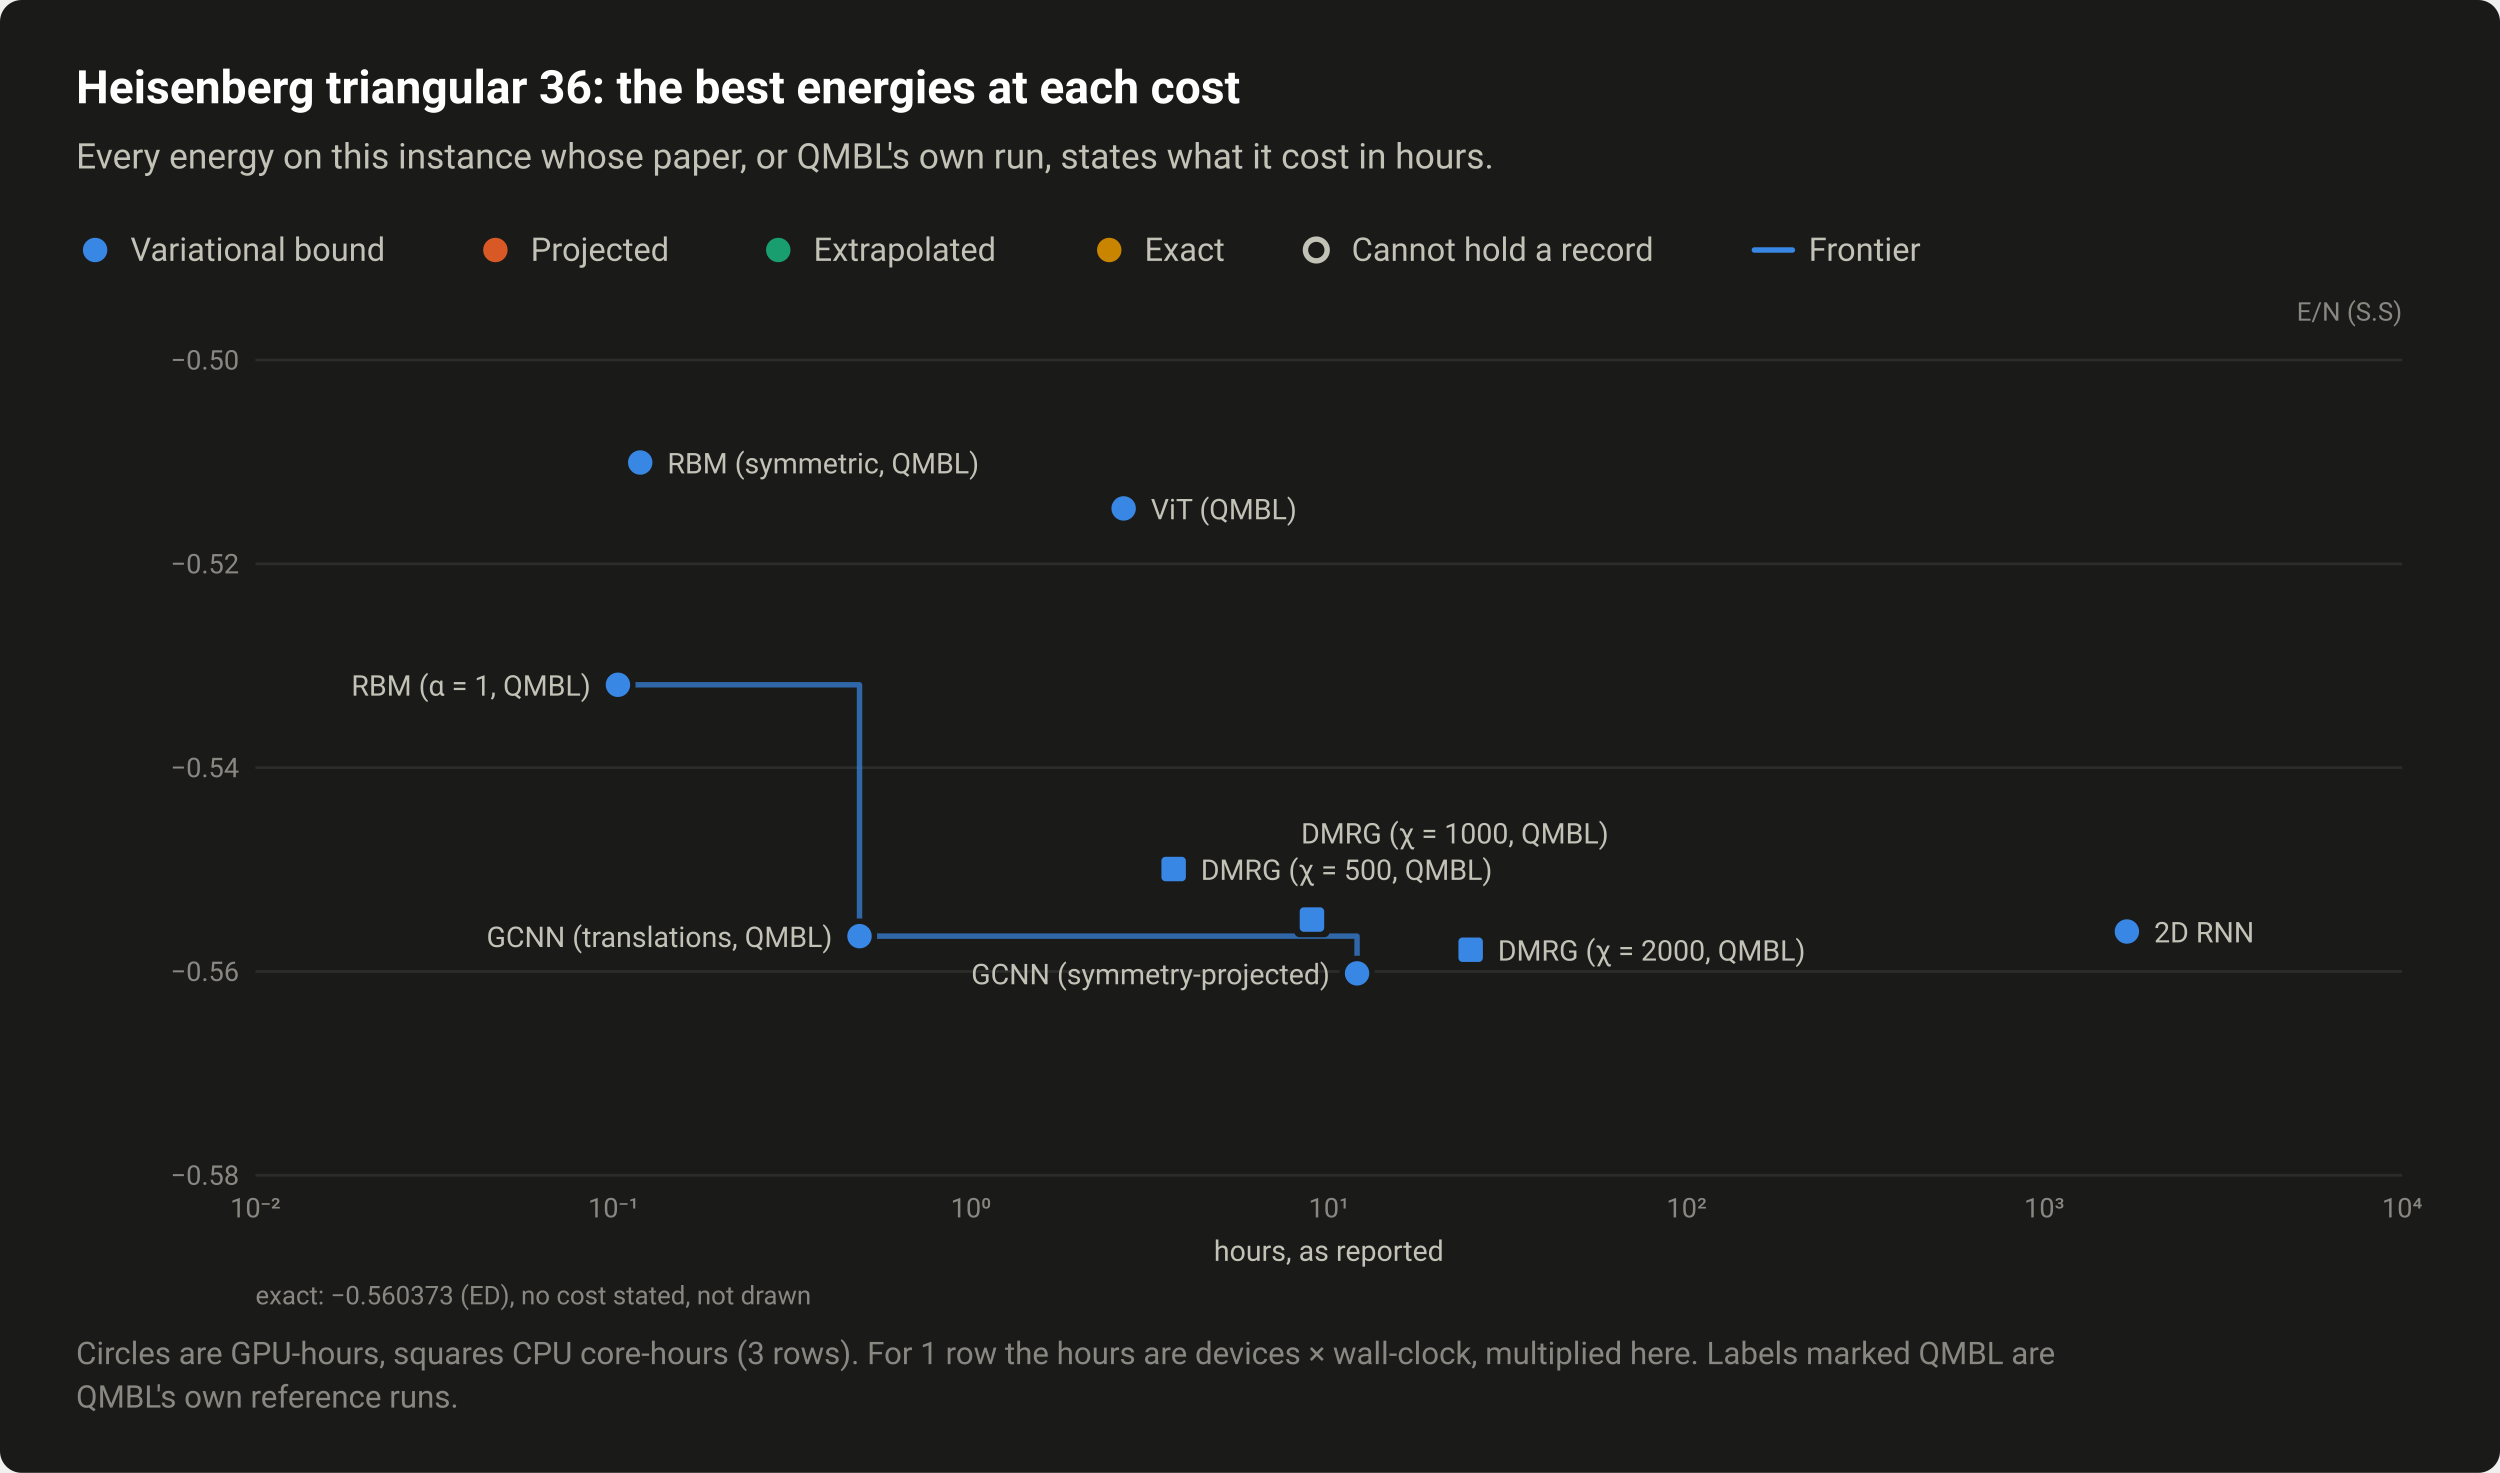
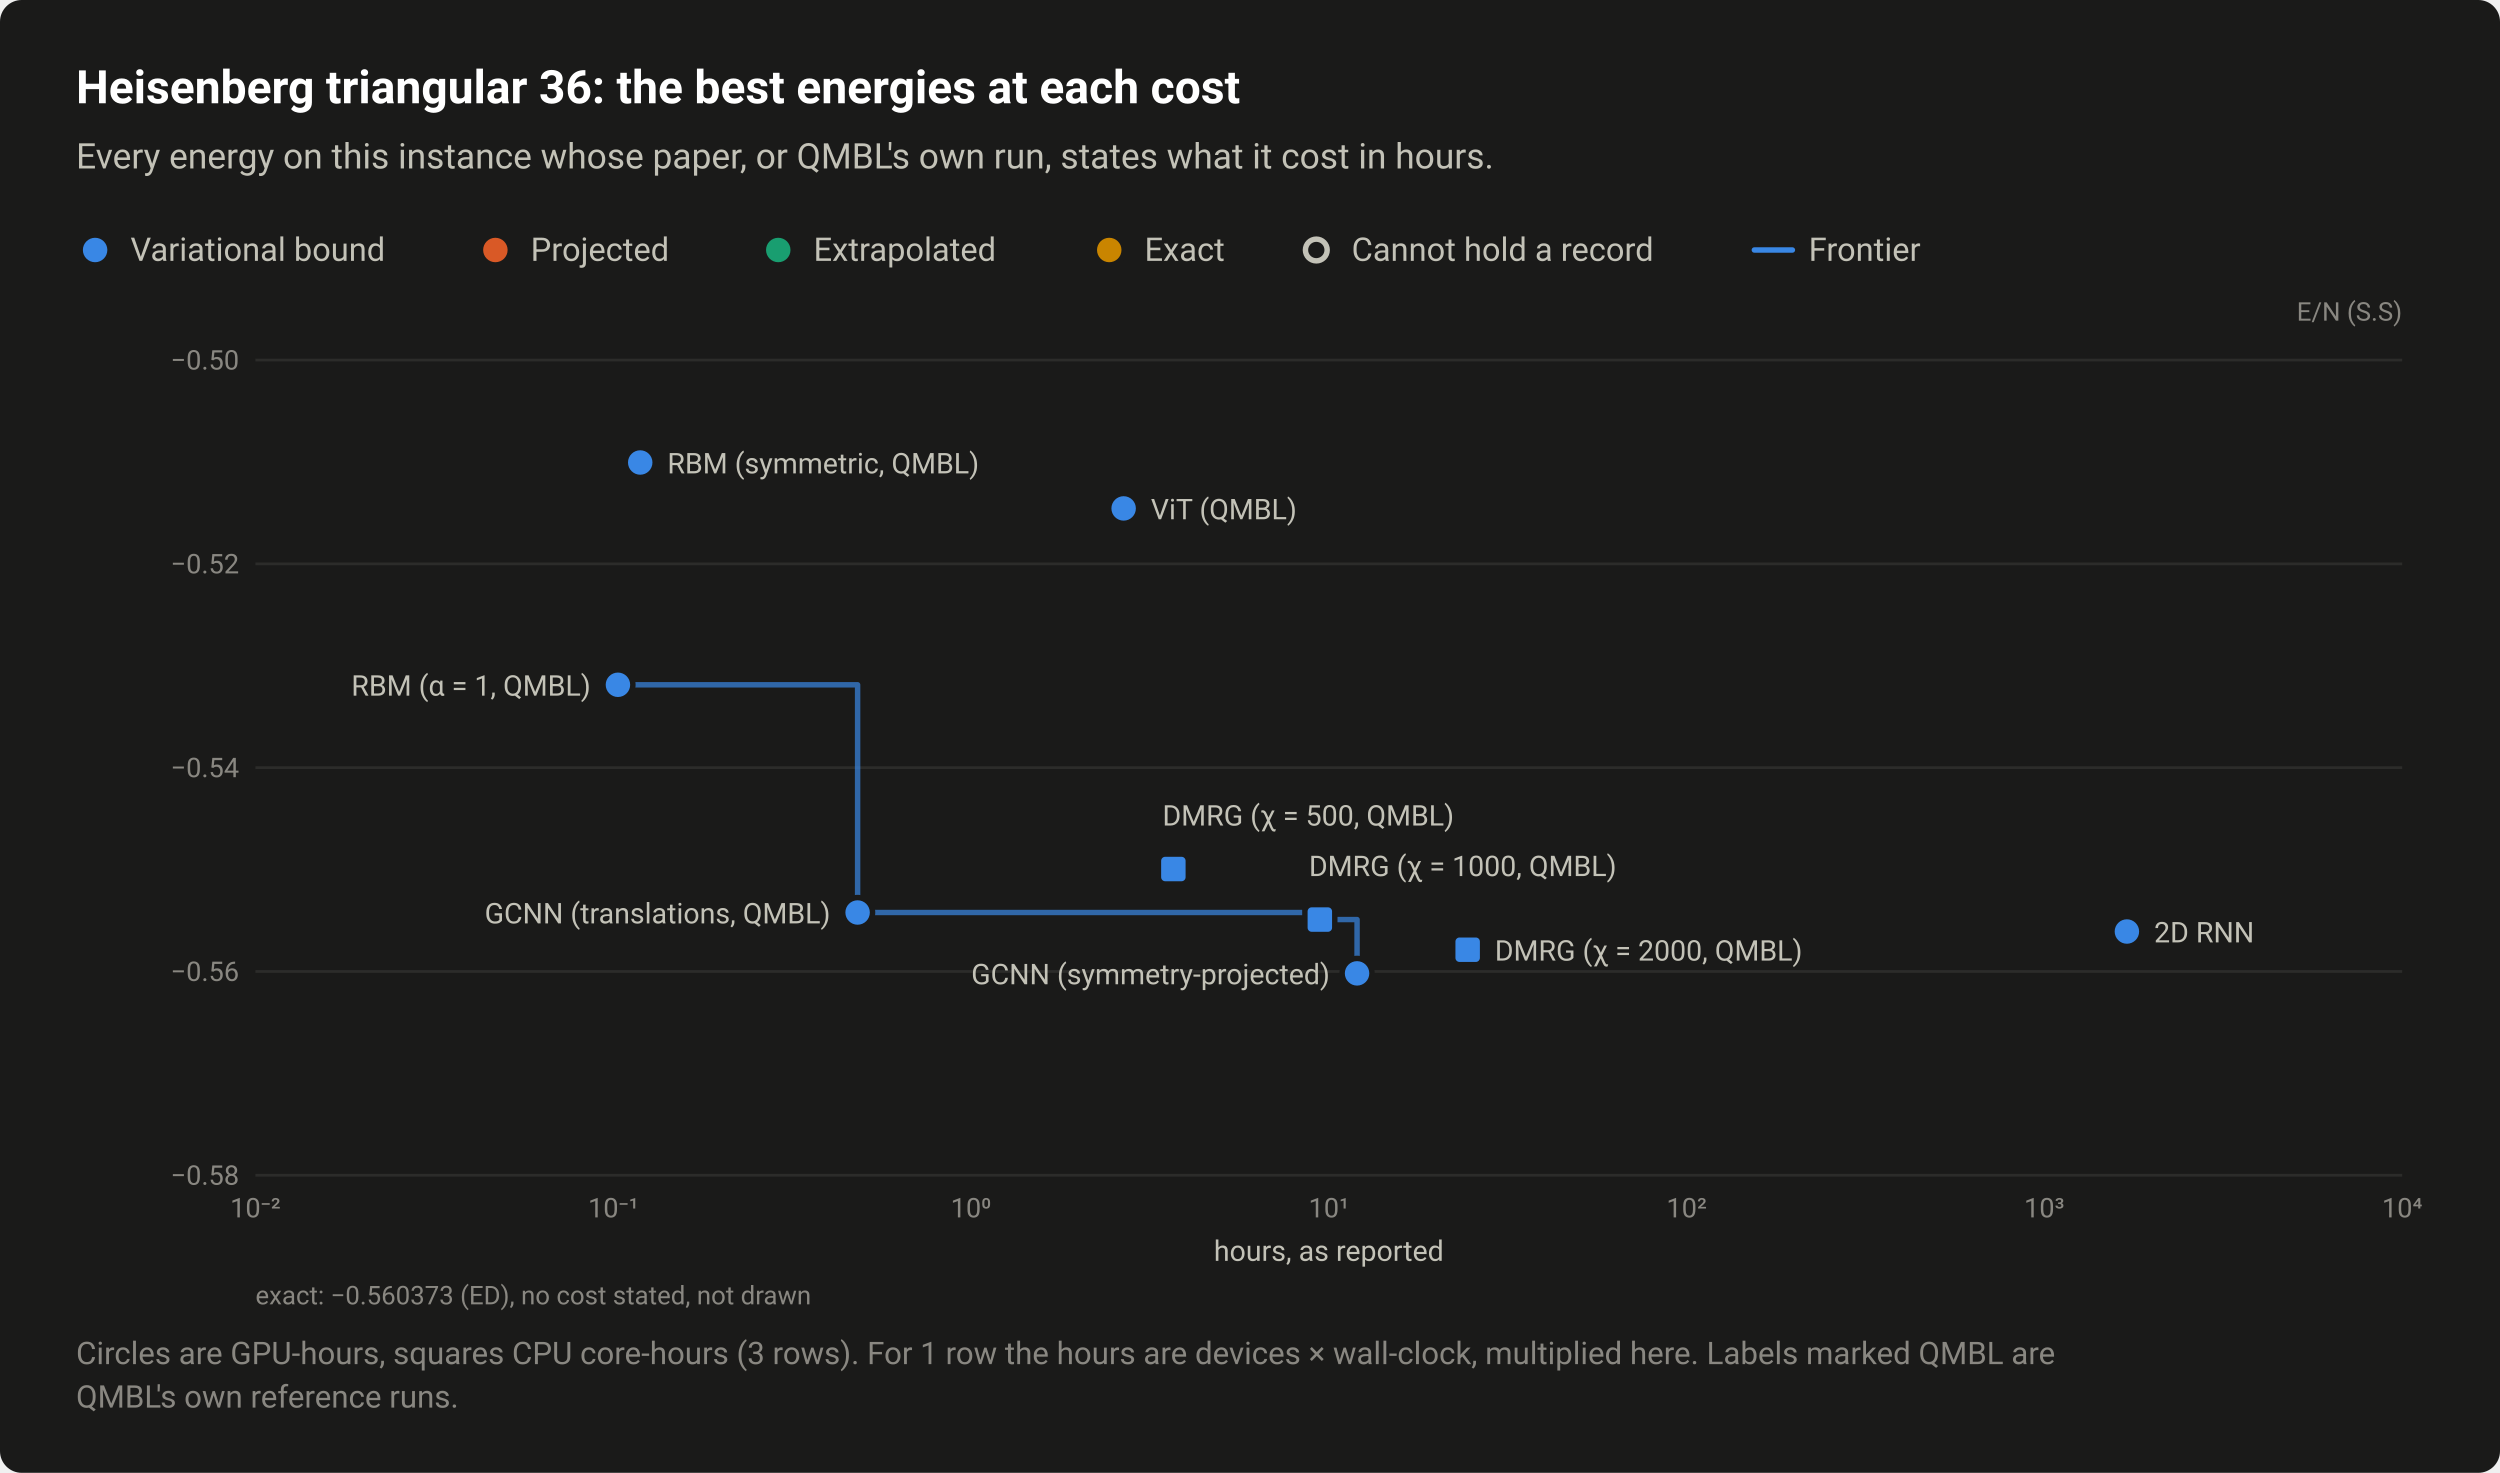
<svg xmlns="http://www.w3.org/2000/svg" width="920" height="542" viewBox="0 0 920 542" role="img" aria-labelledby="title desc">
  <style>text{font-family:system-ui,-apple-system,"Segoe UI",Roboto,"Helvetica Neue",Arial,sans-serif}</style>
  <rect width="920" height="542" rx="8" fill="#1a1a19" />
  <text x="28" y="38" font-size="17" fill="#ffffff" font-weight="600">Heisenberg triangular 36: the best energies at each cost</text>
  <text x="28" y="62" font-size="13" fill="#c3c2b7">Every energy on this instance whose paper, or QMBL's own run, states what it cost in hours.</text>
  <circle cx="35" cy="92" r="6.5" fill="#1a1a19" />
  <circle cx="35" cy="92" r="4.5" fill="#3987e5" />
  <text x="48" y="96" font-size="12" fill="#c3c2b7">Variational bound</text>
  <circle cx="182.3" cy="92" r="6.5" fill="#1a1a19" />
  <circle cx="182.3" cy="92" r="4.5" fill="#d95926" />
  <text x="195.3" y="96" font-size="12" fill="#c3c2b7">Projected</text>
  <circle cx="286.4" cy="92" r="6.5" fill="#1a1a19" />
  <circle cx="286.4" cy="92" r="4.5" fill="#199e70" />
  <text x="299.4" y="96" font-size="12" fill="#c3c2b7">Extrapolated</text>
  <circle cx="408.2" cy="92" r="6.5" fill="#1a1a19" />
  <circle cx="408.2" cy="92" r="4.5" fill="#c98500" />
  <text x="421.2" y="96" font-size="12" fill="#c3c2b7">Exact</text>
  <circle cx="484.4" cy="92" r="6.5" fill="#1a1a19" />
  <circle cx="484.4" cy="92" r="4" fill="#1a1a19" stroke="#c3c2b7" stroke-width="2" />
  <text x="497.4" y="96" font-size="12" fill="#c3c2b7">Cannot hold a record</text>
  <path d="M645.6 92H659.6" stroke="#3987e5" stroke-width="2" stroke-linecap="round" />
  <text x="665.6" y="96" font-size="12" fill="#c3c2b7">Frontier</text>
  <text x="884" y="118" font-size="9.5" fill="#898781" text-anchor="end">E/N (S.S)</text>
  <path d="M94 432.5H884" stroke="#2c2c2a" stroke-width="1" />
  <text x="88" y="436" font-size="10" fill="#898781" text-anchor="end" style="font-variant-numeric:tabular-nums">−0.58</text>
  <path d="M94 357.5H884" stroke="#2c2c2a" stroke-width="1" />
  <text x="88" y="361" font-size="10" fill="#898781" text-anchor="end" style="font-variant-numeric:tabular-nums">−0.56</text>
  <path d="M94 282.5H884" stroke="#2c2c2a" stroke-width="1" />
  <text x="88" y="286" font-size="10" fill="#898781" text-anchor="end" style="font-variant-numeric:tabular-nums">−0.54</text>
  <path d="M94 207.5H884" stroke="#2c2c2a" stroke-width="1" />
  <text x="88" y="211" font-size="10" fill="#898781" text-anchor="end" style="font-variant-numeric:tabular-nums">−0.52</text>
  <path d="M94 132.5H884" stroke="#2c2c2a" stroke-width="1" />
  <text x="88" y="136" font-size="10" fill="#898781" text-anchor="end" style="font-variant-numeric:tabular-nums">−0.50</text>
  <text x="94" y="448" font-size="10" fill="#898781" text-anchor="middle" style="font-variant-numeric:tabular-nums">10⁻²</text>
  <text x="225.7" y="448" font-size="10" fill="#898781" text-anchor="middle" style="font-variant-numeric:tabular-nums">10⁻¹</text>
  <text x="357.3" y="448" font-size="10" fill="#898781" text-anchor="middle" style="font-variant-numeric:tabular-nums">10⁰</text>
  <text x="489" y="448" font-size="10" fill="#898781" text-anchor="middle" style="font-variant-numeric:tabular-nums">10¹</text>
  <text x="620.7" y="448" font-size="10" fill="#898781" text-anchor="middle" style="font-variant-numeric:tabular-nums">10²</text>
  <text x="752.3" y="448" font-size="10" fill="#898781" text-anchor="middle" style="font-variant-numeric:tabular-nums">10³</text>
  <text x="884" y="448" font-size="10" fill="#898781" text-anchor="middle" style="font-variant-numeric:tabular-nums">10⁴</text>
-   <path d="M227.4 252H316.3V344.5H499.4V358.2" fill="none" stroke="#3987e5" stroke-width="2" stroke-linejoin="round" stroke-linecap="round" opacity="0.7" />
+   <path d="M227.4 252H315.6V335.8H485.7V338.4H499.4V358.2" fill="none" stroke="#3987e5" stroke-width="2" stroke-linejoin="round" stroke-linecap="round" opacity="0.7" />
  <a class="pt" href="/instances/#r-Heisenberg_triangular_36_P-88a6f74f">
    <circle cx="499.4" cy="358.2" r="6.5" fill="#1a1a19" />
    <circle cx="499.4" cy="358.2" r="4.5" fill="#3987e5" />
  </a>
  <a class="pt" href="/instances/#r-Heisenberg_triangular_36_P-3ae3c49e">
    <circle cx="782.7" cy="342.8" r="6.5" fill="#1a1a19" />
    <circle cx="782.7" cy="342.8" r="4.5" fill="#3987e5" />
  </a>
-   <a class="pt" href="/instances/#r-Heisenberg_triangular_36_P-329bb272">
-     <rect x="425.4" y="313.3" width="13" height="13" rx="2" fill="#1a1a19" />
-     <rect x="427.4" y="315.3" width="9" height="9" rx="1.5" fill="#3987e5" />
+   <a class="pt" href="/instances/#r-Heisenberg_triangular_36_P-b472c35e">
+     <rect x="425.3" y="313.3" width="13" height="13" rx="2" fill="#1a1a19" />
+     <rect x="427.3" y="315.3" width="9" height="9" rx="1.5" fill="#3987e5" />
  </a>
-   <a class="pt" href="/instances/#r-Heisenberg_triangular_36_P-8d7d43da">
-     <rect x="476.3" y="331.9" width="13" height="13" rx="2" fill="#1a1a19" />
-     <rect x="478.3" y="333.9" width="9" height="9" rx="1.5" fill="#3987e5" />
+   <a class="pt" href="/instances/#r-Heisenberg_triangular_36_P-9d90c8ad">
+     <rect x="479.2" y="331.9" width="13" height="13" rx="2" fill="#1a1a19" />
+     <rect x="481.2" y="333.9" width="9" height="9" rx="1.5" fill="#3987e5" />
  </a>
-   <a class="pt" href="/instances/#r-Heisenberg_triangular_36_P-694c3654">
-     <rect x="534.7" y="343" width="13" height="13" rx="2" fill="#1a1a19" />
-     <rect x="536.7" y="345" width="9" height="9" rx="1.5" fill="#3987e5" />
+   <a class="pt" href="/instances/#r-Heisenberg_triangular_36_P-38f6b6d4">
+     <rect x="533.6" y="343" width="13" height="13" rx="2" fill="#1a1a19" />
+     <rect x="535.6" y="345" width="9" height="9" rx="1.5" fill="#3987e5" />
  </a>
-   <a class="pt" href="/instances/#r-Heisenberg_triangular_36_P-66db2a5c">
-     <circle cx="316.3" cy="344.5" r="6.5" fill="#1a1a19" />
-     <circle cx="316.3" cy="344.5" r="4.5" fill="#3987e5" />
+   <a class="pt" href="/instances/#r-Heisenberg_triangular_36_P-c8ca3787">
+     <circle cx="315.6" cy="335.8" r="6.5" fill="#1a1a19" />
+     <circle cx="315.6" cy="335.8" r="4.5" fill="#3987e5" />
  </a>
  <a class="pt" href="/instances/#r-Heisenberg_triangular_36_P-8465a519">
    <circle cx="227.4" cy="252" r="6.5" fill="#1a1a19" />
    <circle cx="227.4" cy="252" r="4.5" fill="#3987e5" />
  </a>
  <a class="pt" href="/instances/#r-Heisenberg_triangular_36_P-d14665f7">
    <circle cx="235.6" cy="170.2" r="6.5" fill="#1a1a19" />
    <circle cx="235.6" cy="170.2" r="4.5" fill="#3987e5" />
  </a>
  <a class="pt" href="/instances/#r-Heisenberg_triangular_36_P-4f3f2d26">
    <circle cx="413.5" cy="187.1" r="6.5" fill="#1a1a19" />
    <circle cx="413.5" cy="187.1" r="4.5" fill="#3987e5" />
  </a>
  <text x="245.6" y="174.2" font-size="10.5" fill="#c3c2b7" text-anchor="start">RBM (symmetric, QMBL)</text>
  <text x="423.5" y="191.1" font-size="10.5" fill="#c3c2b7" text-anchor="start">ViT (QMBL)</text>
  <text x="217.4" y="256" font-size="10.5" fill="#c3c2b7" text-anchor="end">RBM (α = 1, QMBL)</text>
-   <text x="478.8" y="310.4" font-size="10.5" fill="#c3c2b7" text-anchor="start">DMRG (χ = 1000, QMBL)</text>
-   <text x="441.9" y="323.8" font-size="10.5" fill="#c3c2b7" text-anchor="start">DMRG (χ = 500, QMBL)</text>
+   <text x="427.8" y="303.8" font-size="10.5" fill="#c3c2b7" text-anchor="start">DMRG (χ = 500, QMBL)</text>
+   <text x="481.7" y="322.4" font-size="10.5" fill="#c3c2b7" text-anchor="start">DMRG (χ = 1000, QMBL)</text>
+   <text x="305.6" y="339.8" font-size="10.5" fill="#c3c2b7" text-anchor="end">GCNN (translations, QMBL)</text>
  <text x="792.7" y="346.8" font-size="10.5" fill="#c3c2b7" text-anchor="start">2D RNN</text>
-   <text x="306.3" y="348.5" font-size="10.5" fill="#c3c2b7" text-anchor="end">GCNN (translations, QMBL)</text>
-   <text x="551.2" y="353.5" font-size="10.5" fill="#c3c2b7" text-anchor="start">DMRG (χ = 2000, QMBL)</text>
+   <text x="550.1" y="353.5" font-size="10.5" fill="#c3c2b7" text-anchor="start">DMRG (χ = 2000, QMBL)</text>
  <text x="489.4" y="362.2" font-size="10.5" fill="#c3c2b7" text-anchor="end">GCNN (symmetry-projected)</text>
  <text x="489" y="464" font-size="10.5" fill="#c3c2b7" text-anchor="middle">hours, as reported</text>
  <text x="94" y="480" font-size="9.5" fill="#898781">exact: −0.560373 (ED), no cost stated, not drawn</text>
  <text x="28" y="502" font-size="11.5" fill="#898781">Circles are GPU-hours, squares CPU core-hours (3 rows). For 1 row the hours are devices × wall-clock, multiplied here. Labels marked QMBL are</text>
  <text x="28" y="518" font-size="11.5" fill="#898781">QMBL's own reference runs.</text>
</svg>
